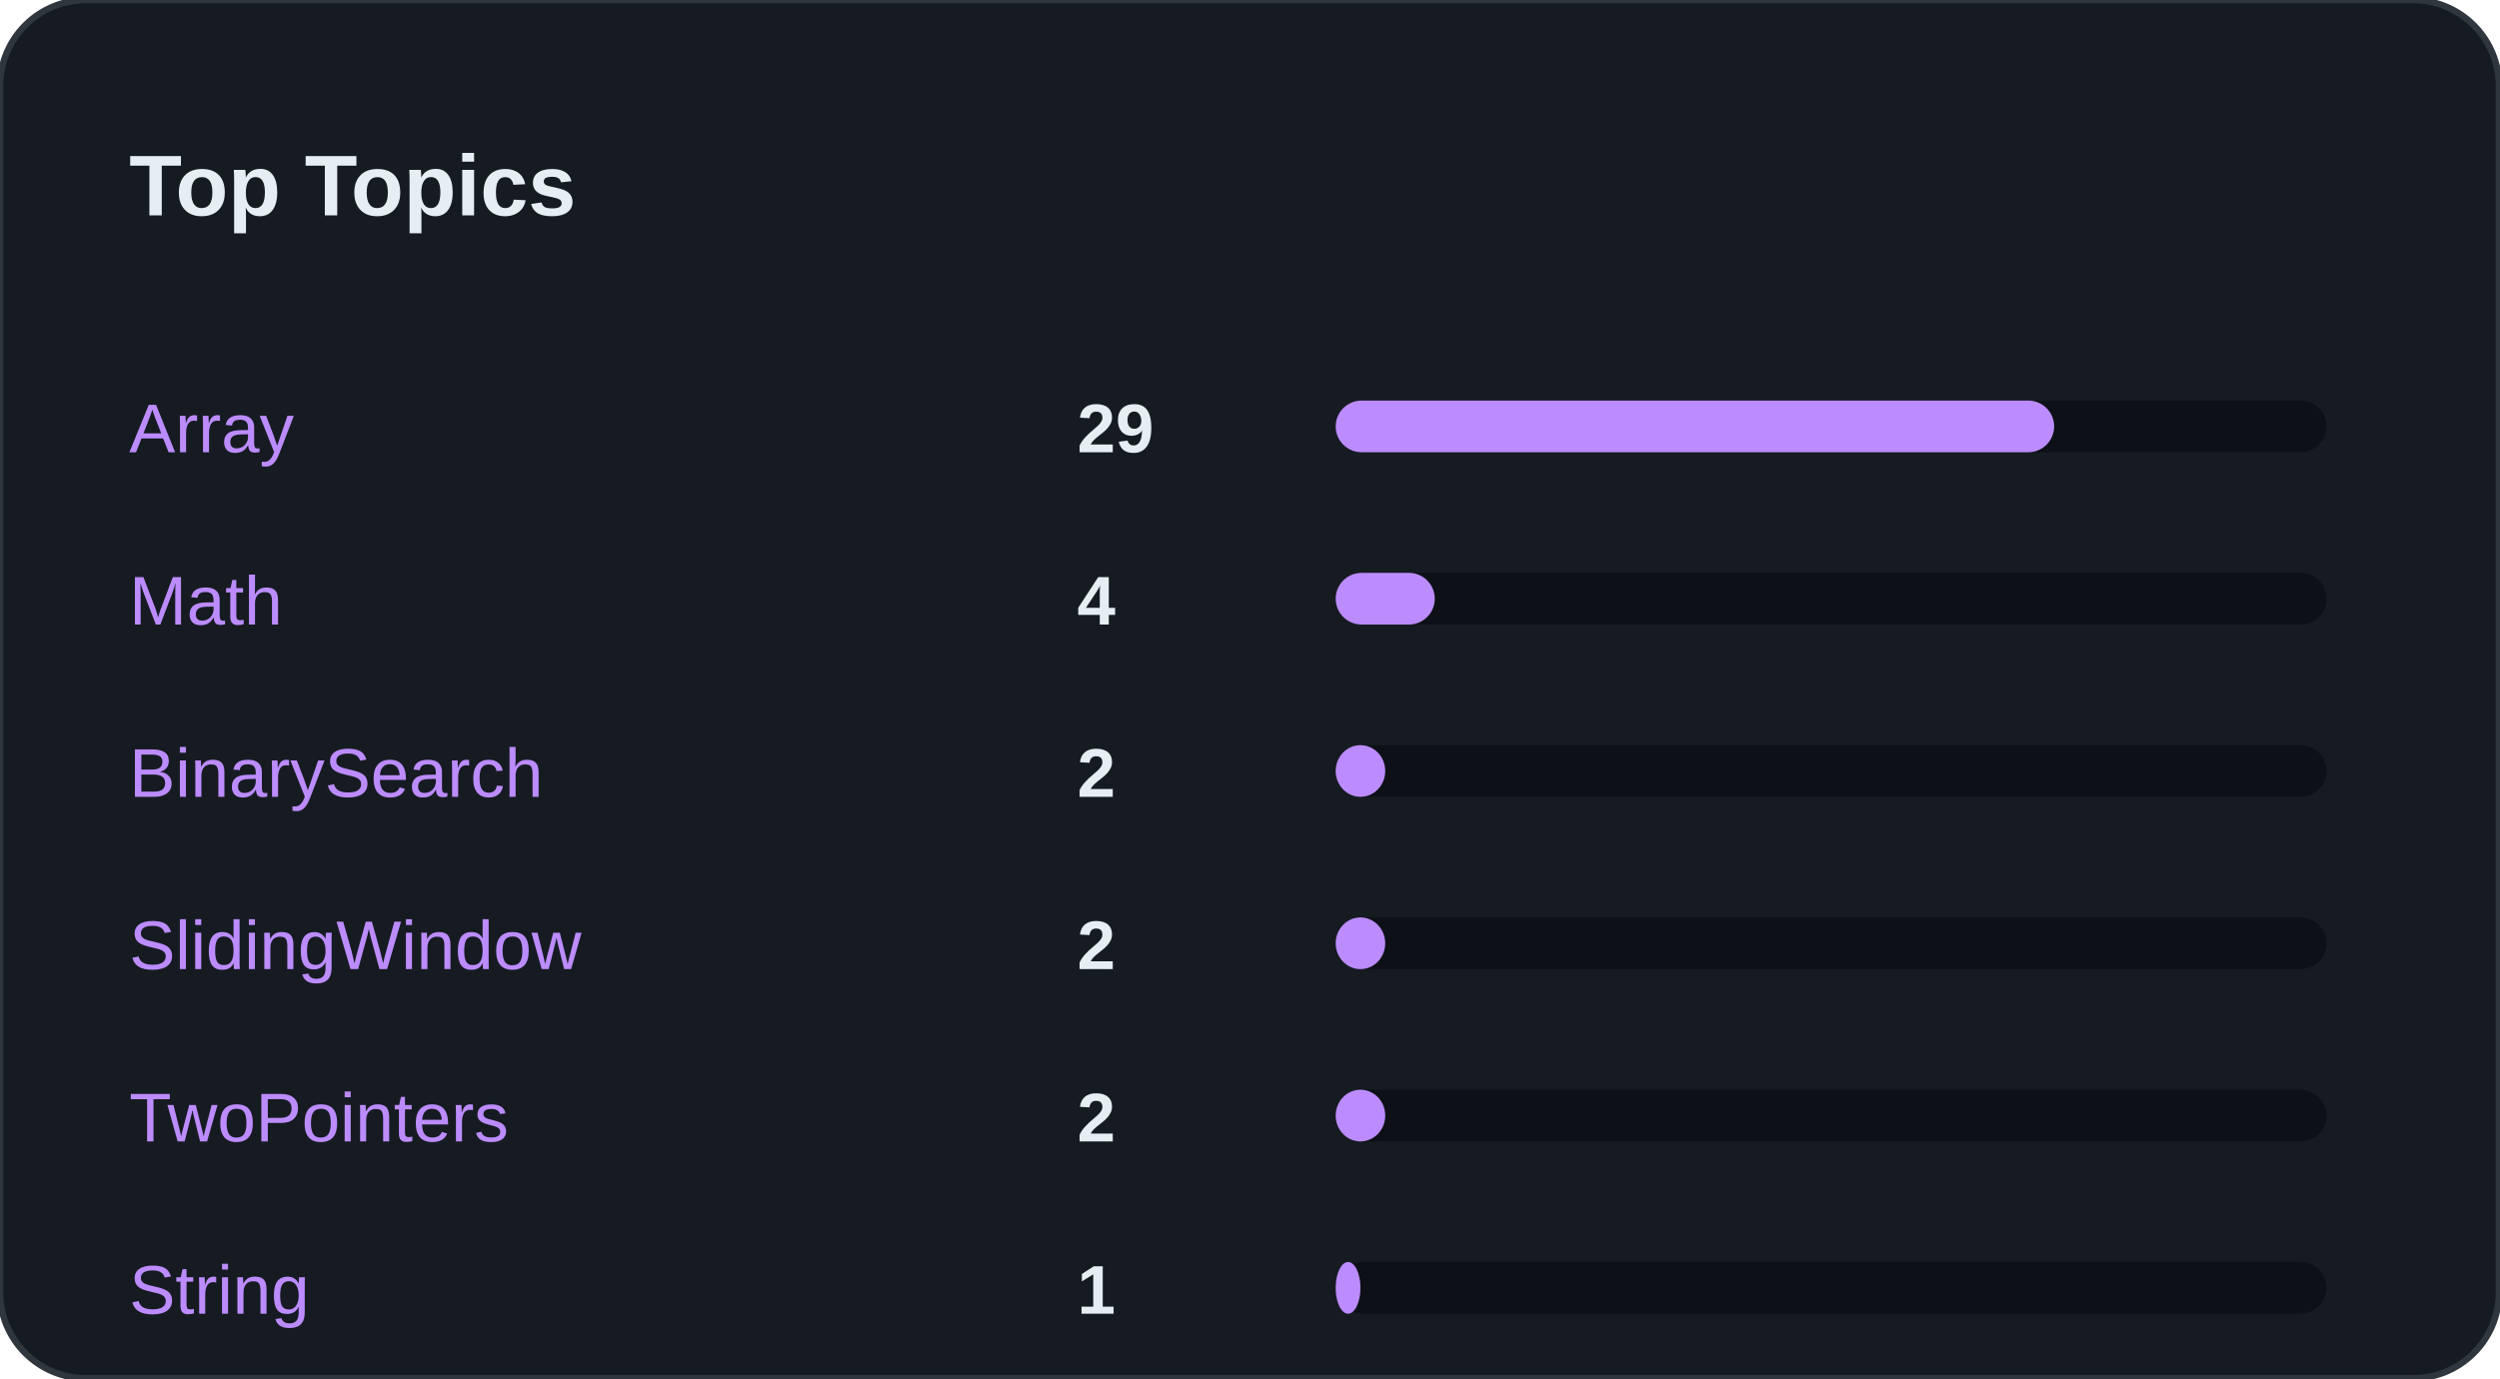
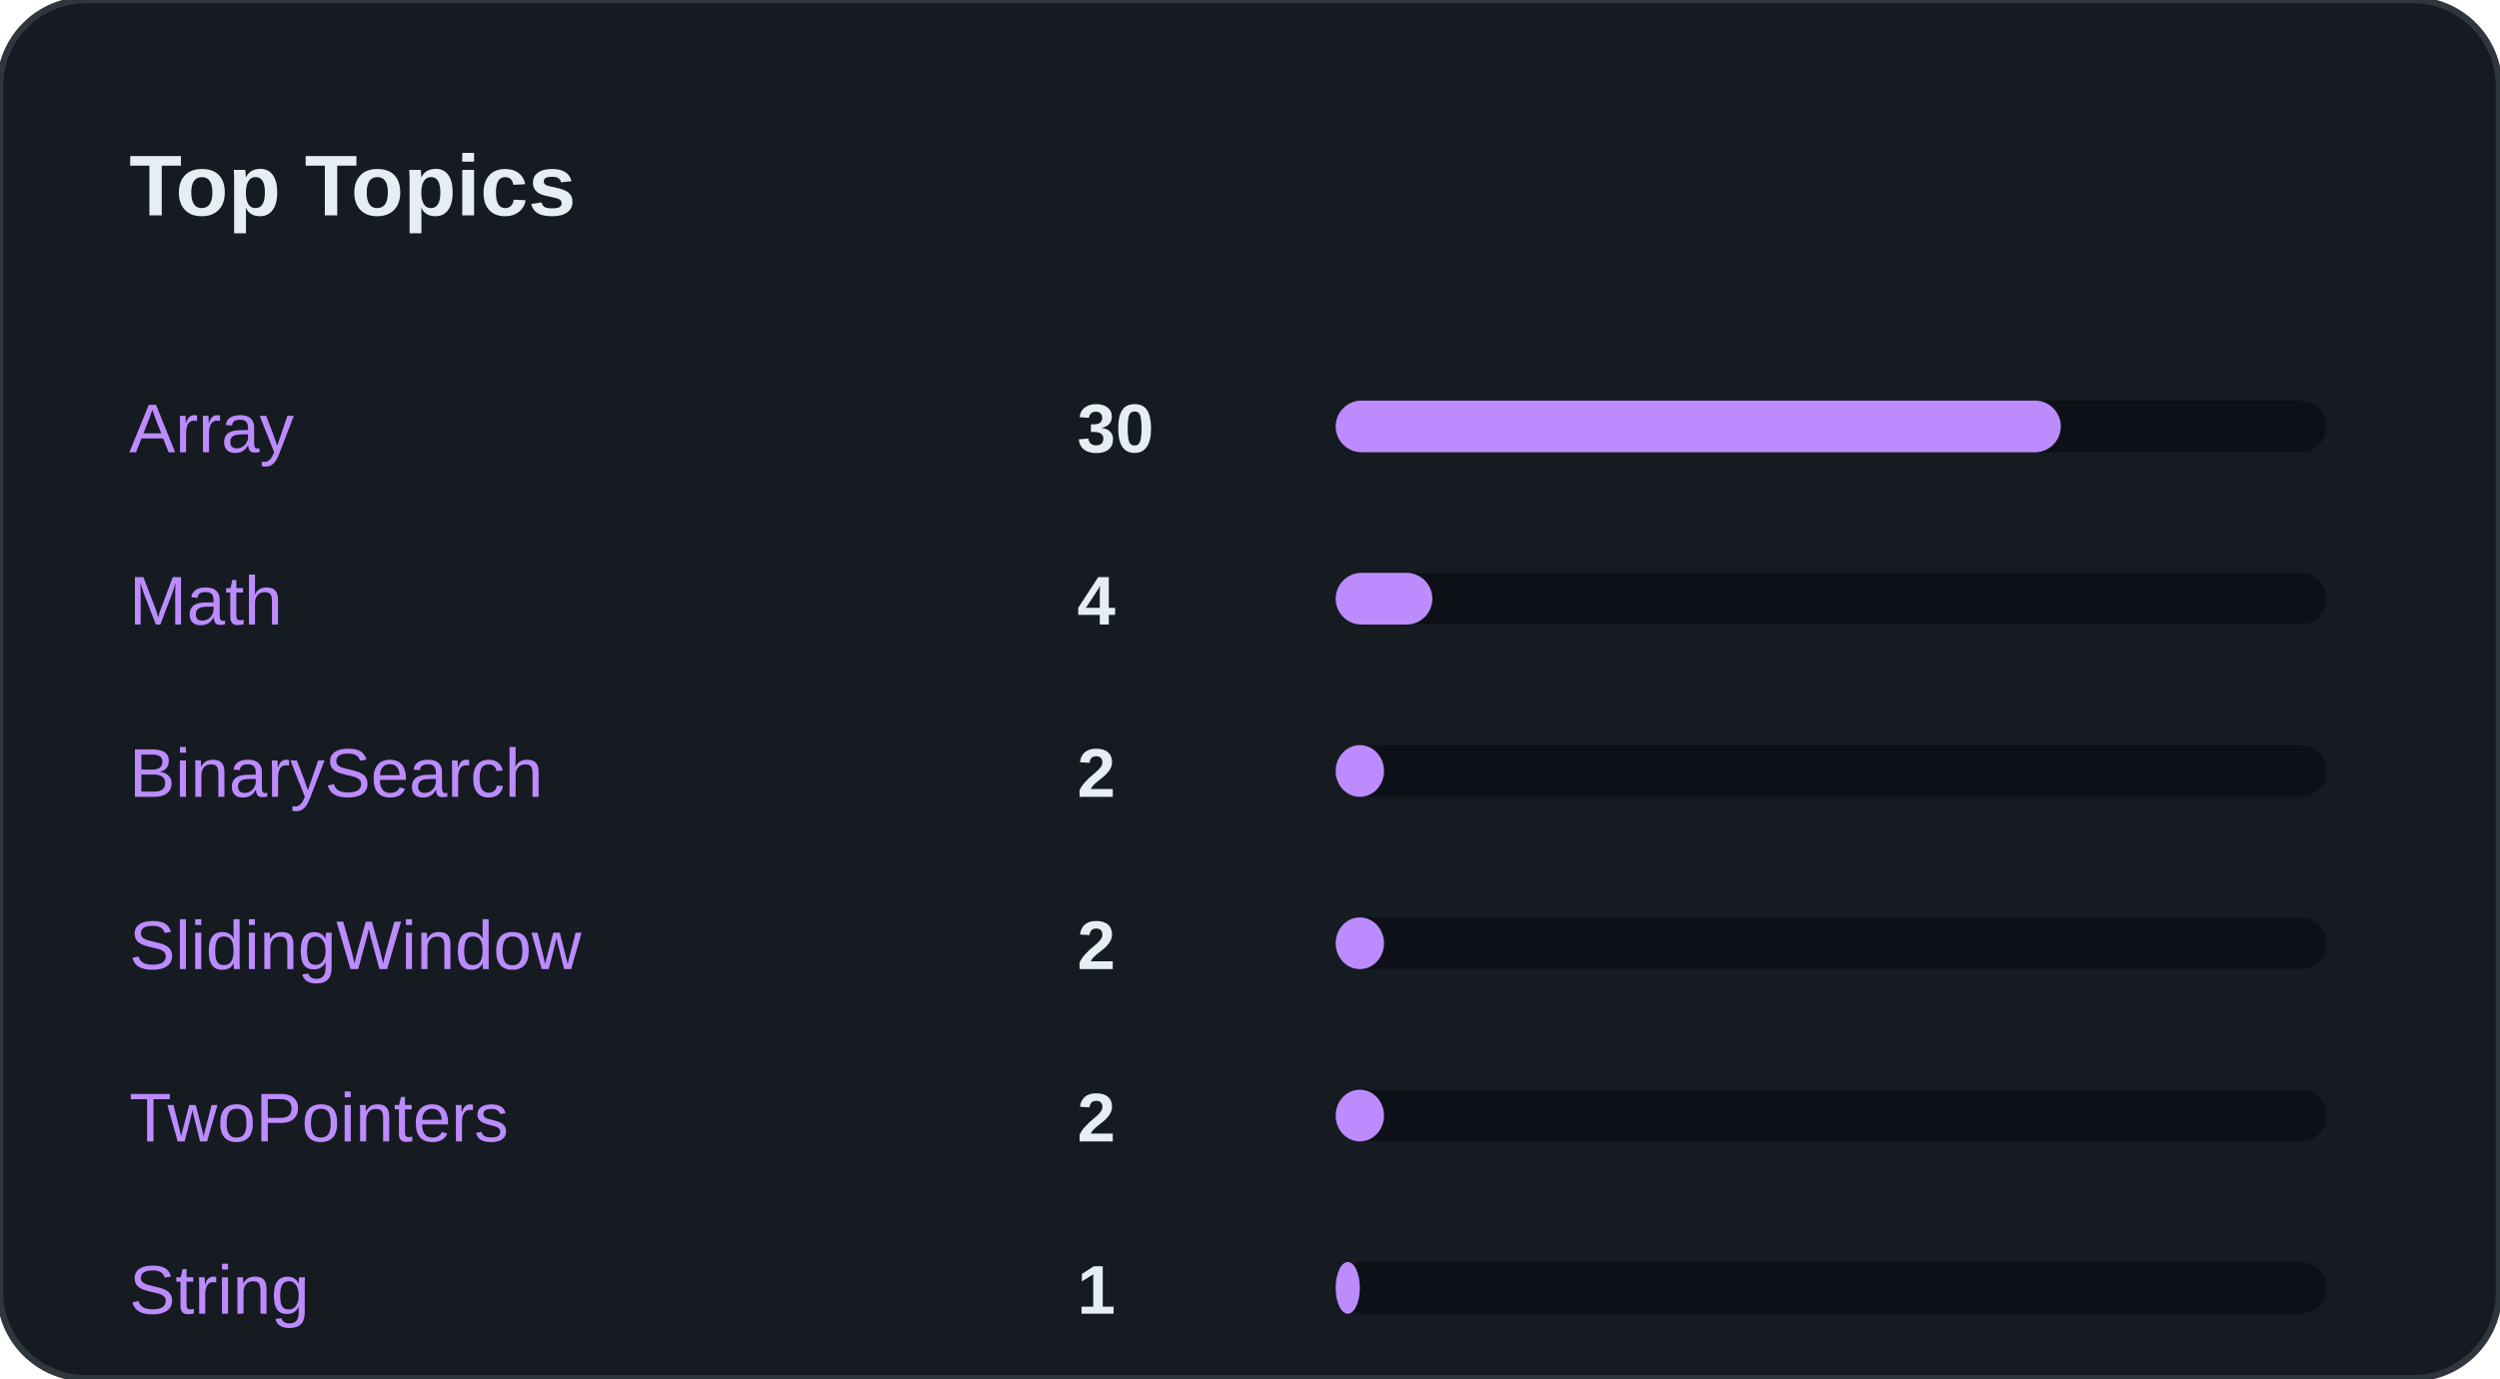
<svg xmlns="http://www.w3.org/2000/svg" width="100%" viewBox="0 0 580 320" preserveAspectRatio="xMidYMid meet">
  <rect width="580" height="320" rx="20" fill="#161B22" stroke="#30363D" stroke-width="1.5" />
  <text x="30" y="50" font-family="Segoe UI, Arial, sans-serif" font-size="20" font-weight="bold" fill="#E6EDF3">Top Topics</text>
  <text x="30" y="105" font-family="Segoe UI, Arial, sans-serif" font-size="16" fill="#BC8CFF">Array</text>
-   <text x="250" y="105" font-family="Segoe UI, Arial, sans-serif" font-size="16" font-weight="bold" fill="#E6EDF3">29</text>
+   <text x="250" y="105" font-family="Segoe UI, Arial, sans-serif" font-size="16" font-weight="bold" fill="#E6EDF3">30</text>
  <rect x="310" y="93" width="230" height="12" rx="6" fill="#0D1117" />
-   <rect x="310" y="93" width="166.75" height="12" rx="6" fill="#BC8CFF" />
+   <rect x="310" y="93" width="168.293" height="12" rx="6" fill="#BC8CFF" />
  <text x="30" y="145" font-family="Segoe UI, Arial, sans-serif" font-size="16" fill="#BC8CFF">Math</text>
  <text x="250" y="145" font-family="Segoe UI, Arial, sans-serif" font-size="16" font-weight="bold" fill="#E6EDF3">4</text>
  <rect x="310" y="133" width="230" height="12" rx="6" fill="#0D1117" />
-   <rect x="310" y="133" width="23" height="12" rx="6" fill="#BC8CFF" />
+   <rect x="310" y="133" width="22.439" height="12" rx="6" fill="#BC8CFF" />
  <text x="30" y="185" font-family="Segoe UI, Arial, sans-serif" font-size="16" fill="#BC8CFF">BinarySearch</text>
  <text x="250" y="185" font-family="Segoe UI, Arial, sans-serif" font-size="16" font-weight="bold" fill="#E6EDF3">2</text>
  <rect x="310" y="173" width="230" height="12" rx="6" fill="#0D1117" />
-   <rect x="310" y="173" width="11.5" height="12" rx="6" fill="#BC8CFF" />
+   <rect x="310" y="173" width="11.22" height="12" rx="6" fill="#BC8CFF" />
  <text x="30" y="225" font-family="Segoe UI, Arial, sans-serif" font-size="16" fill="#BC8CFF">SlidingWindow</text>
  <text x="250" y="225" font-family="Segoe UI, Arial, sans-serif" font-size="16" font-weight="bold" fill="#E6EDF3">2</text>
  <rect x="310" y="213" width="230" height="12" rx="6" fill="#0D1117" />
-   <rect x="310" y="213" width="11.5" height="12" rx="6" fill="#BC8CFF" />
+   <rect x="310" y="213" width="11.22" height="12" rx="6" fill="#BC8CFF" />
  <text x="30" y="265" font-family="Segoe UI, Arial, sans-serif" font-size="16" fill="#BC8CFF">TwoPointers</text>
  <text x="250" y="265" font-family="Segoe UI, Arial, sans-serif" font-size="16" font-weight="bold" fill="#E6EDF3">2</text>
  <rect x="310" y="253" width="230" height="12" rx="6" fill="#0D1117" />
-   <rect x="310" y="253" width="11.5" height="12" rx="6" fill="#BC8CFF" />
+   <rect x="310" y="253" width="11.22" height="12" rx="6" fill="#BC8CFF" />
  <text x="30" y="305" font-family="Segoe UI, Arial, sans-serif" font-size="16" fill="#BC8CFF">String</text>
  <text x="250" y="305" font-family="Segoe UI, Arial, sans-serif" font-size="16" font-weight="bold" fill="#E6EDF3">1</text>
  <rect x="310" y="293" width="230" height="12" rx="6" fill="#0D1117" />
-   <rect x="310" y="293" width="5.75" height="12" rx="6" fill="#BC8CFF" />
+   <rect x="310" y="293" width="5.61" height="12" rx="6" fill="#BC8CFF" />
</svg>
